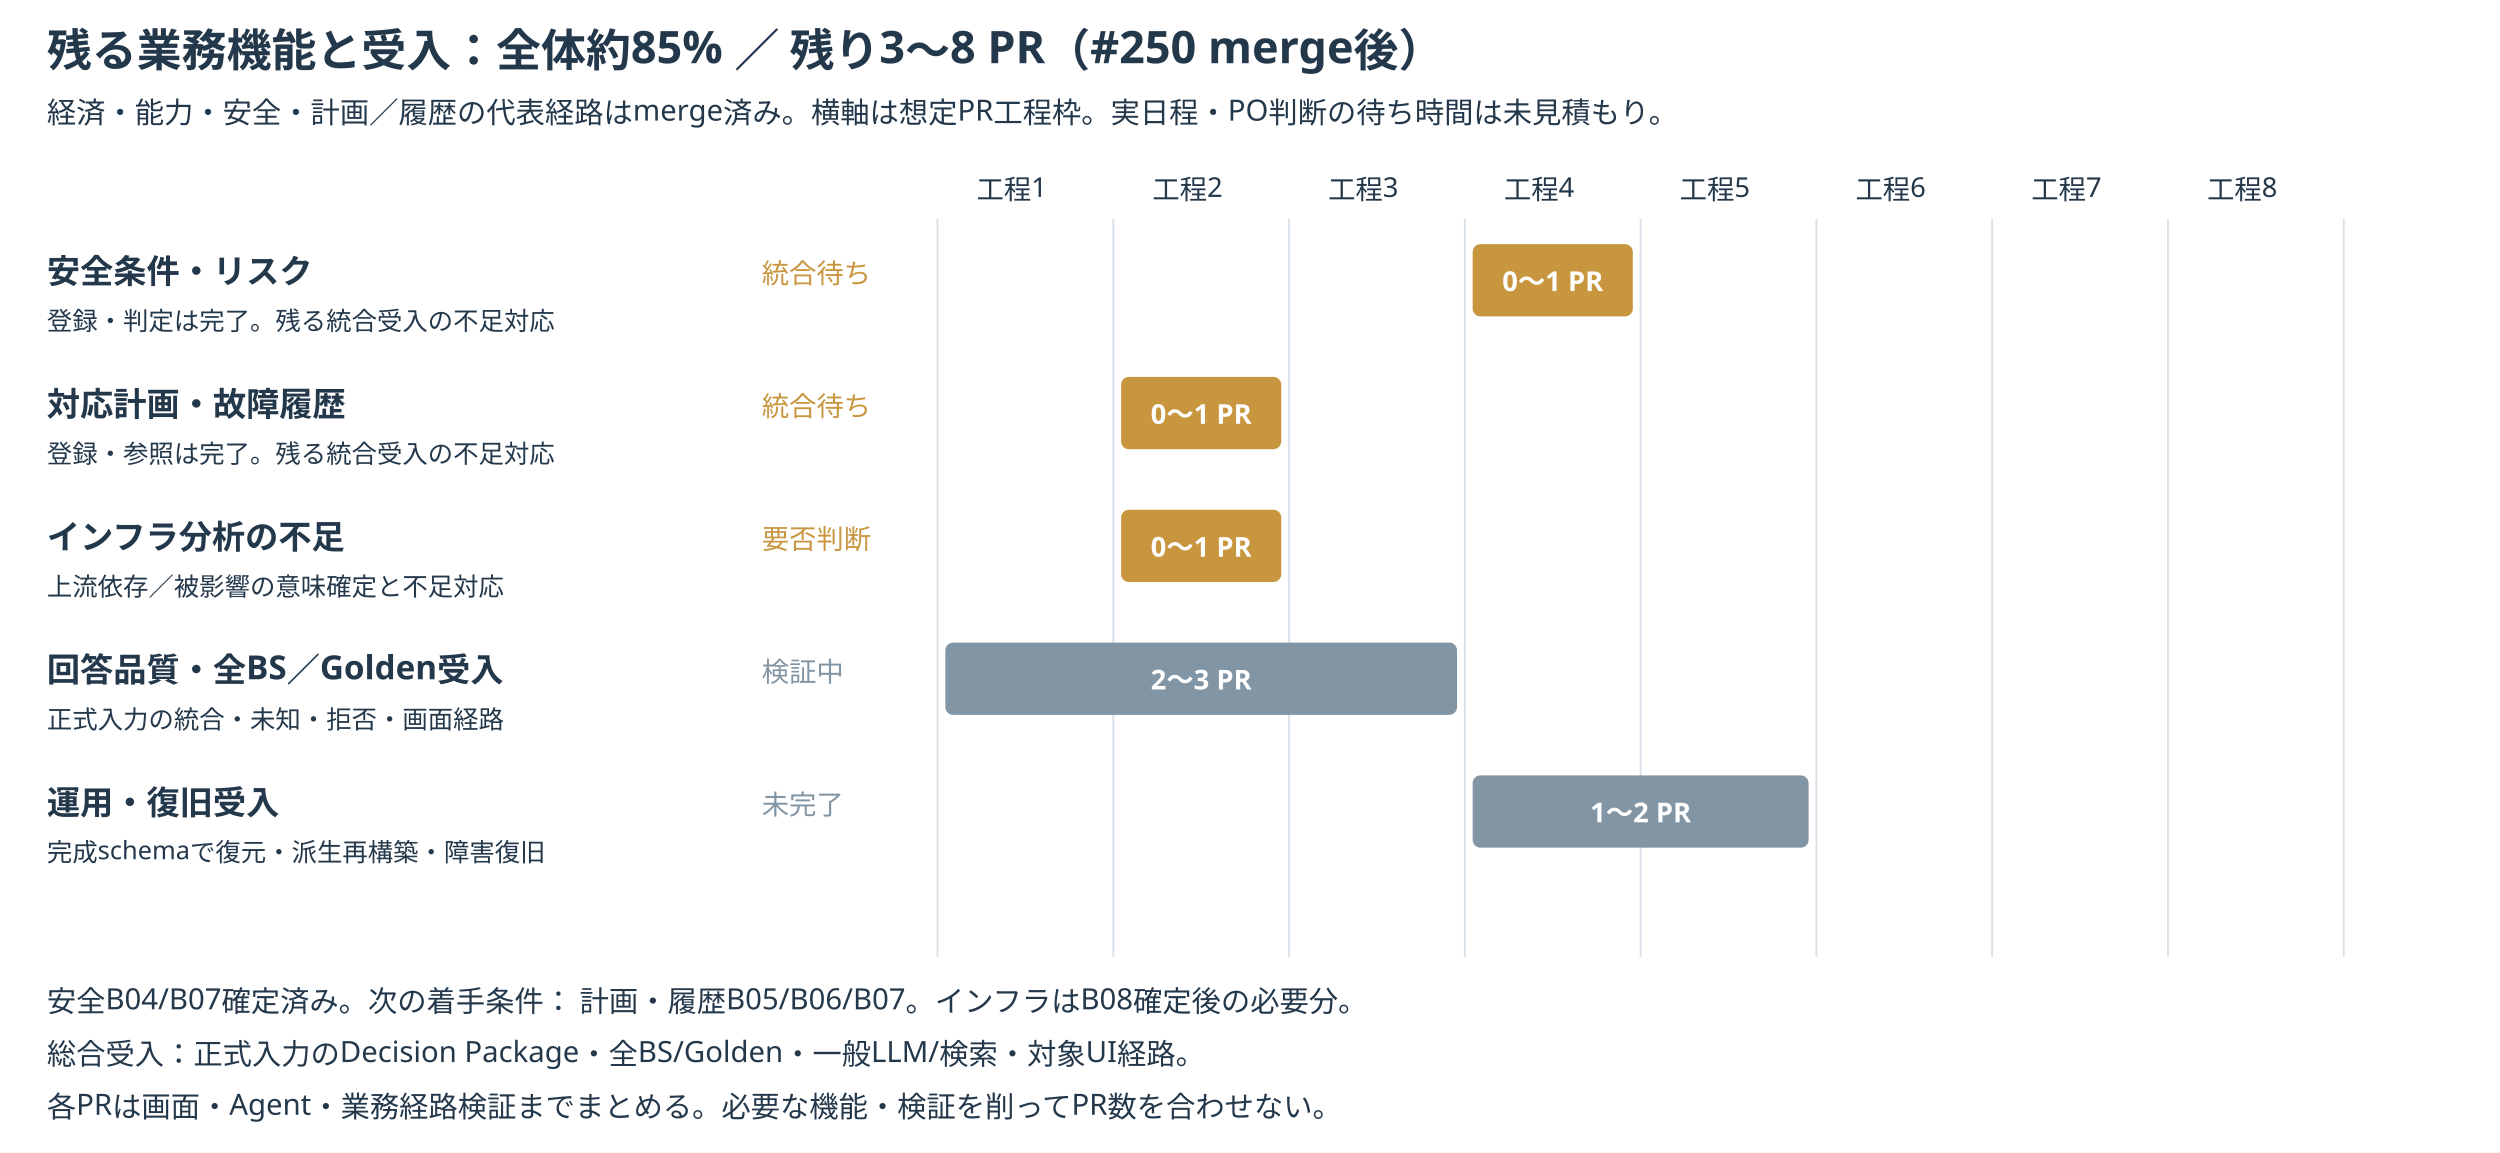
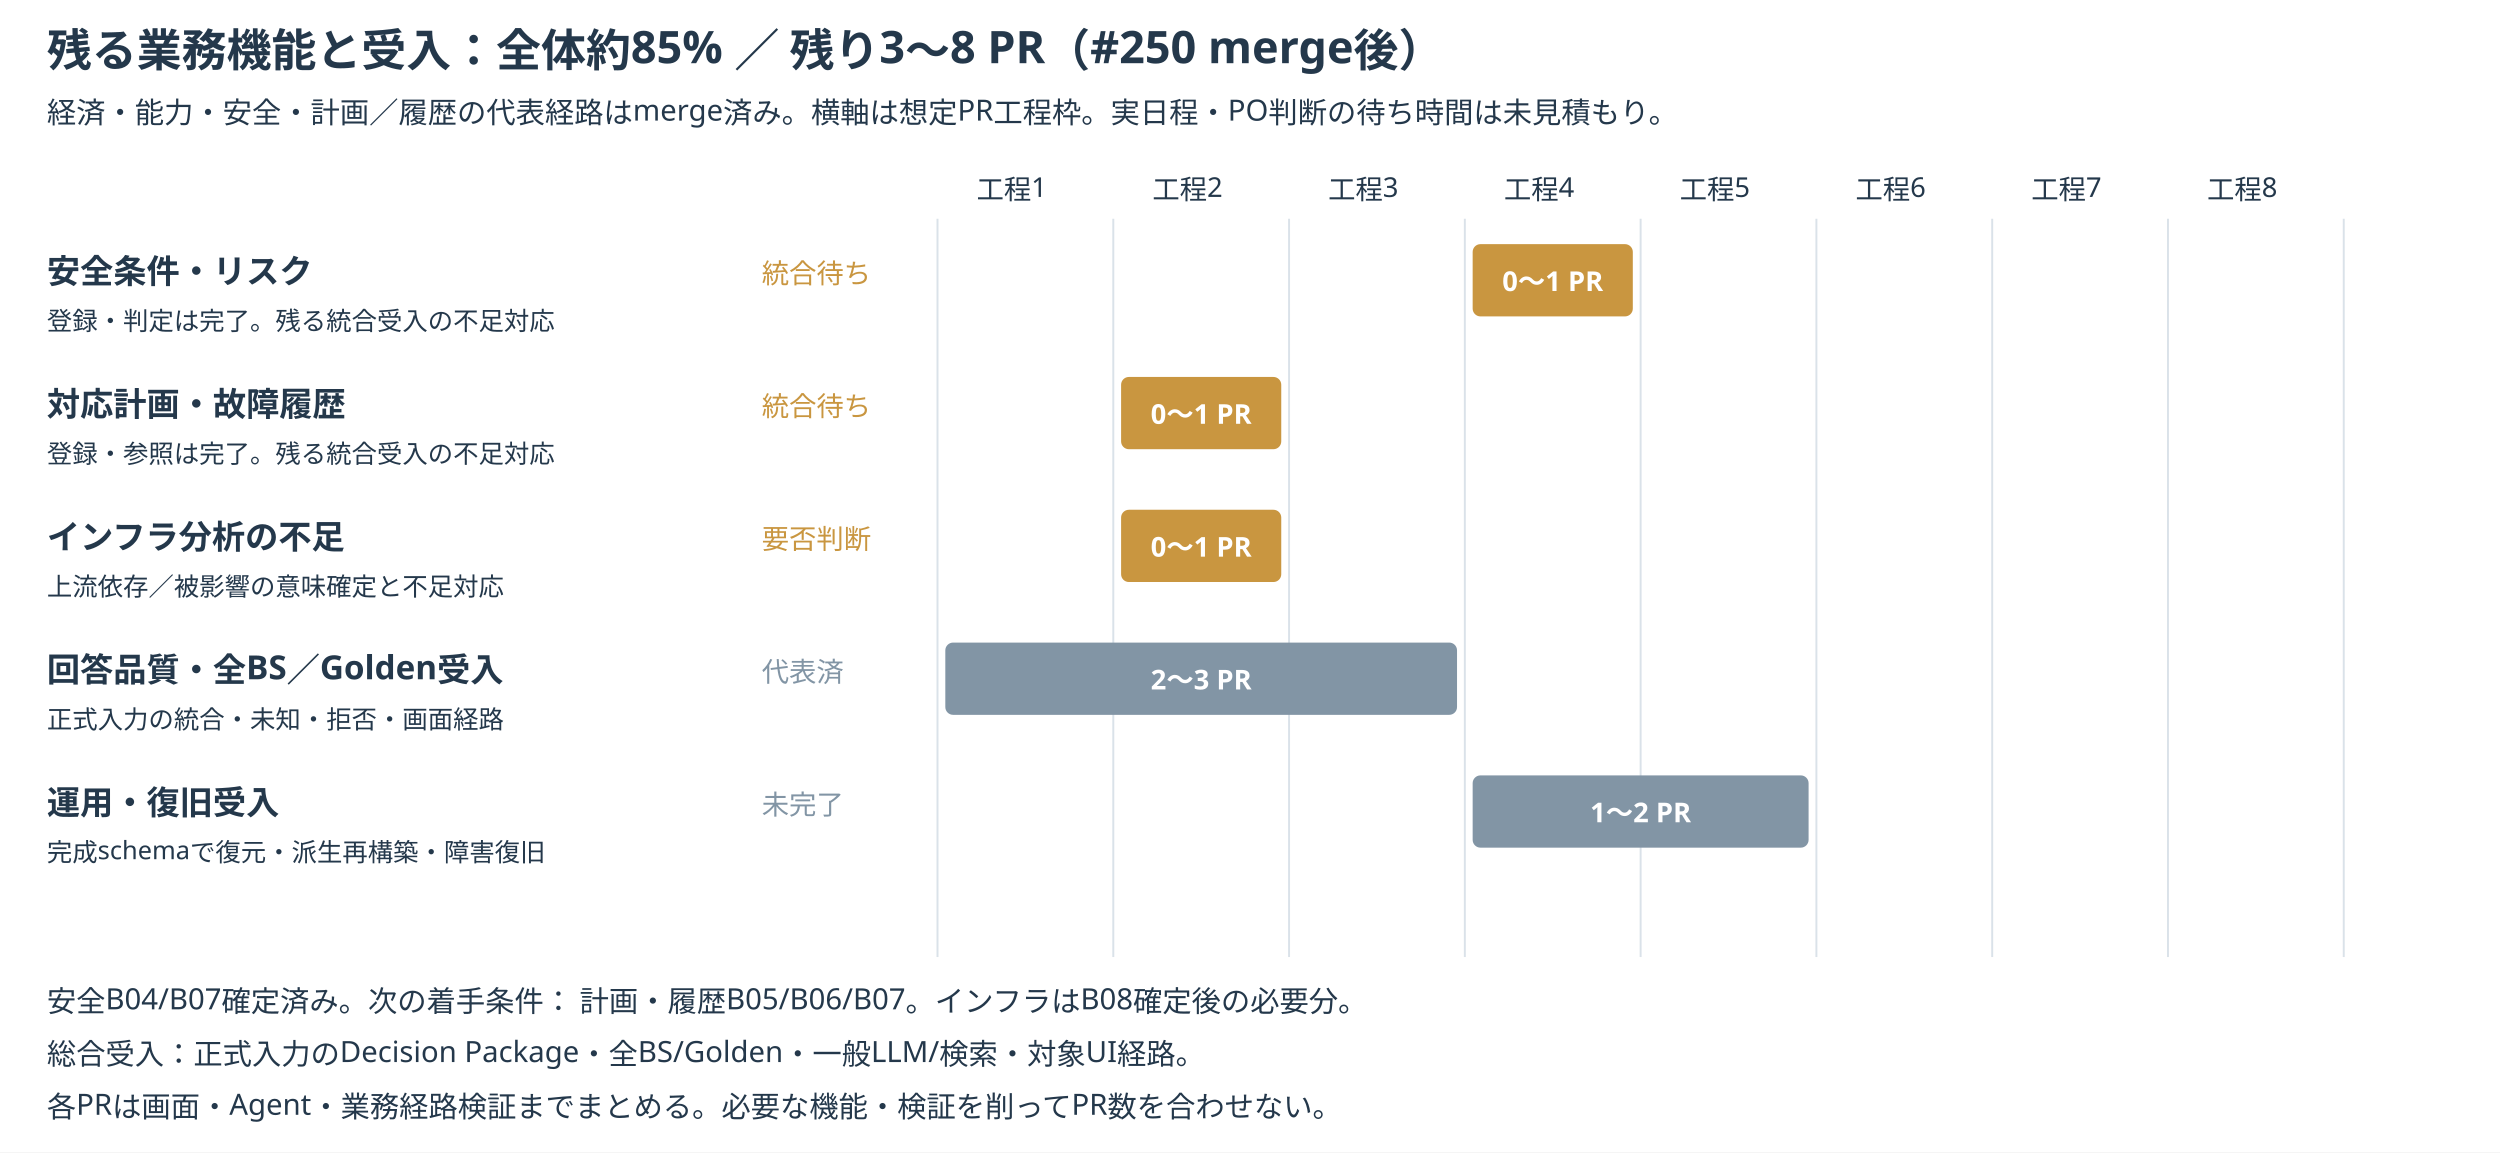
<svg xmlns="http://www.w3.org/2000/svg" width="1280" height="590" viewBox="0 0 1280 590" role="img" aria-labelledby="title desc">
  <rect width="1280" height="590" fill="white" />
  <g font-family="sans-serif" fill="#24384b">
    <text x="24" y="34" font-size="23" font-weight="bold">残る業務機能と受入：全体約85% ／ 残り3〜8 PR（#250 merge後）</text>
    <text x="24" y="63" font-size="15">経済・能力・安全・計画／履歴の代表経路はmerge済み。横軸は想定PR工程枠。実日程・PO判断の待ち時間は未見積もり。</text>
    <path d="M480 112V490" stroke="#dae2e9" />
    <text x="500" y="102" font-size="14">工程1</text>
    <path d="M570 112V490" stroke="#dae2e9" />
    <text x="590" y="102" font-size="14">工程2</text>
    <path d="M660 112V490" stroke="#dae2e9" />
    <text x="680" y="102" font-size="14">工程3</text>
    <path d="M750 112V490" stroke="#dae2e9" />
    <text x="770" y="102" font-size="14">工程4</text>
    <path d="M840 112V490" stroke="#dae2e9" />
    <text x="860" y="102" font-size="14">工程5</text>
    <path d="M930 112V490" stroke="#dae2e9" />
    <text x="950" y="102" font-size="14">工程6</text>
    <path d="M1020 112V490" stroke="#dae2e9" />
    <text x="1040" y="102" font-size="14">工程7</text>
    <path d="M1110 112V490" stroke="#dae2e9" />
    <text x="1130" y="102" font-size="14">工程8</text>
    <path d="M1200 112V490" stroke="#dae2e9" />
    <text x="24" y="145" font-size="17" font-weight="bold">安全条件・リスク</text>
    <text x="24" y="169" font-size="13">登録・判定は完了。残る統合受入の不足対応</text>
    <text x="390" y="145" font-size="14" fill="#c99640">統合待ち</text>
    <rect x="754" y="125" width="82" height="37" rx="4" fill="#c99640" />
    <text x="795" y="149" text-anchor="middle" font-size="14" fill="white" font-weight="bold">0〜1 PR</text>
    <text x="24" y="213" font-size="17" font-weight="bold">対応計画・故障履歴</text>
    <text x="24" y="237" font-size="13">登録・参照は完了。残る統合受入の不足対応</text>
    <text x="390" y="213" font-size="14" fill="#c99640">統合待ち</text>
    <rect x="574" y="193" width="82" height="37" rx="4" fill="#c99640" />
    <text x="615" y="217" text-anchor="middle" font-size="14" fill="white" font-weight="bold">0〜1 PR</text>
    <text x="24" y="281" font-size="17" font-weight="bold">インフラ分析の不足</text>
    <text x="24" y="305" font-size="13">上流依存／被影響の意味確定と不足対応</text>
    <text x="390" y="281" font-size="14" fill="#c99640">要否判断</text>
    <rect x="574" y="261" width="82" height="37" rx="4" fill="#c99640" />
    <text x="615" y="285" text-anchor="middle" font-size="14" fill="white" font-weight="bold">0〜1 PR</text>
    <text x="24" y="349" font-size="17" font-weight="bold">回答品質・全BS／Golden受入</text>
    <text x="24" y="373" font-size="13">正式入力の統合・未知・拒否・画面経路</text>
-     <text x="390" y="349" font-size="14" fill="#8295a5">検証中</text>
+     <text x="390" y="349" font-size="14" fill="#8295a5">代表済</text>
    <rect x="484" y="329" width="262" height="37" rx="4" fill="#8295a5" />
    <text x="615" y="353" text-anchor="middle" font-size="14" fill="white" font-weight="bold">2〜3 PR</text>
    <text x="24" y="417" font-size="17" font-weight="bold">運用・復旧受入</text>
    <text x="24" y="441" font-size="13">完成schemaで復元・派生再構築・障害復旧</text>
    <text x="390" y="417" font-size="14" fill="#8295a5">未完了</text>
    <rect x="754" y="397" width="172" height="37" rx="4" fill="#8295a5" />
    <text x="840" y="421" text-anchor="middle" font-size="14" fill="white" font-weight="bold">1〜2 PR</text>
    <text x="24" y="518" font-size="15">安全B04/B07確定済み。次の着手条件： 計画・履歴B05/B06/B07。インフラはB08確定後の必要分。</text>
    <text x="24" y="545" font-size="15">総合受入：正式入力のDecision Package・全BS/Golden・一般LLM/検索・対象UI経路。</text>
    <text x="24" y="572" font-size="15">各PRは画面・Agent・業務経路検証までまとめる。必要な機能・検証を削ってPR数を合わせない。</text>
  </g>
</svg>
